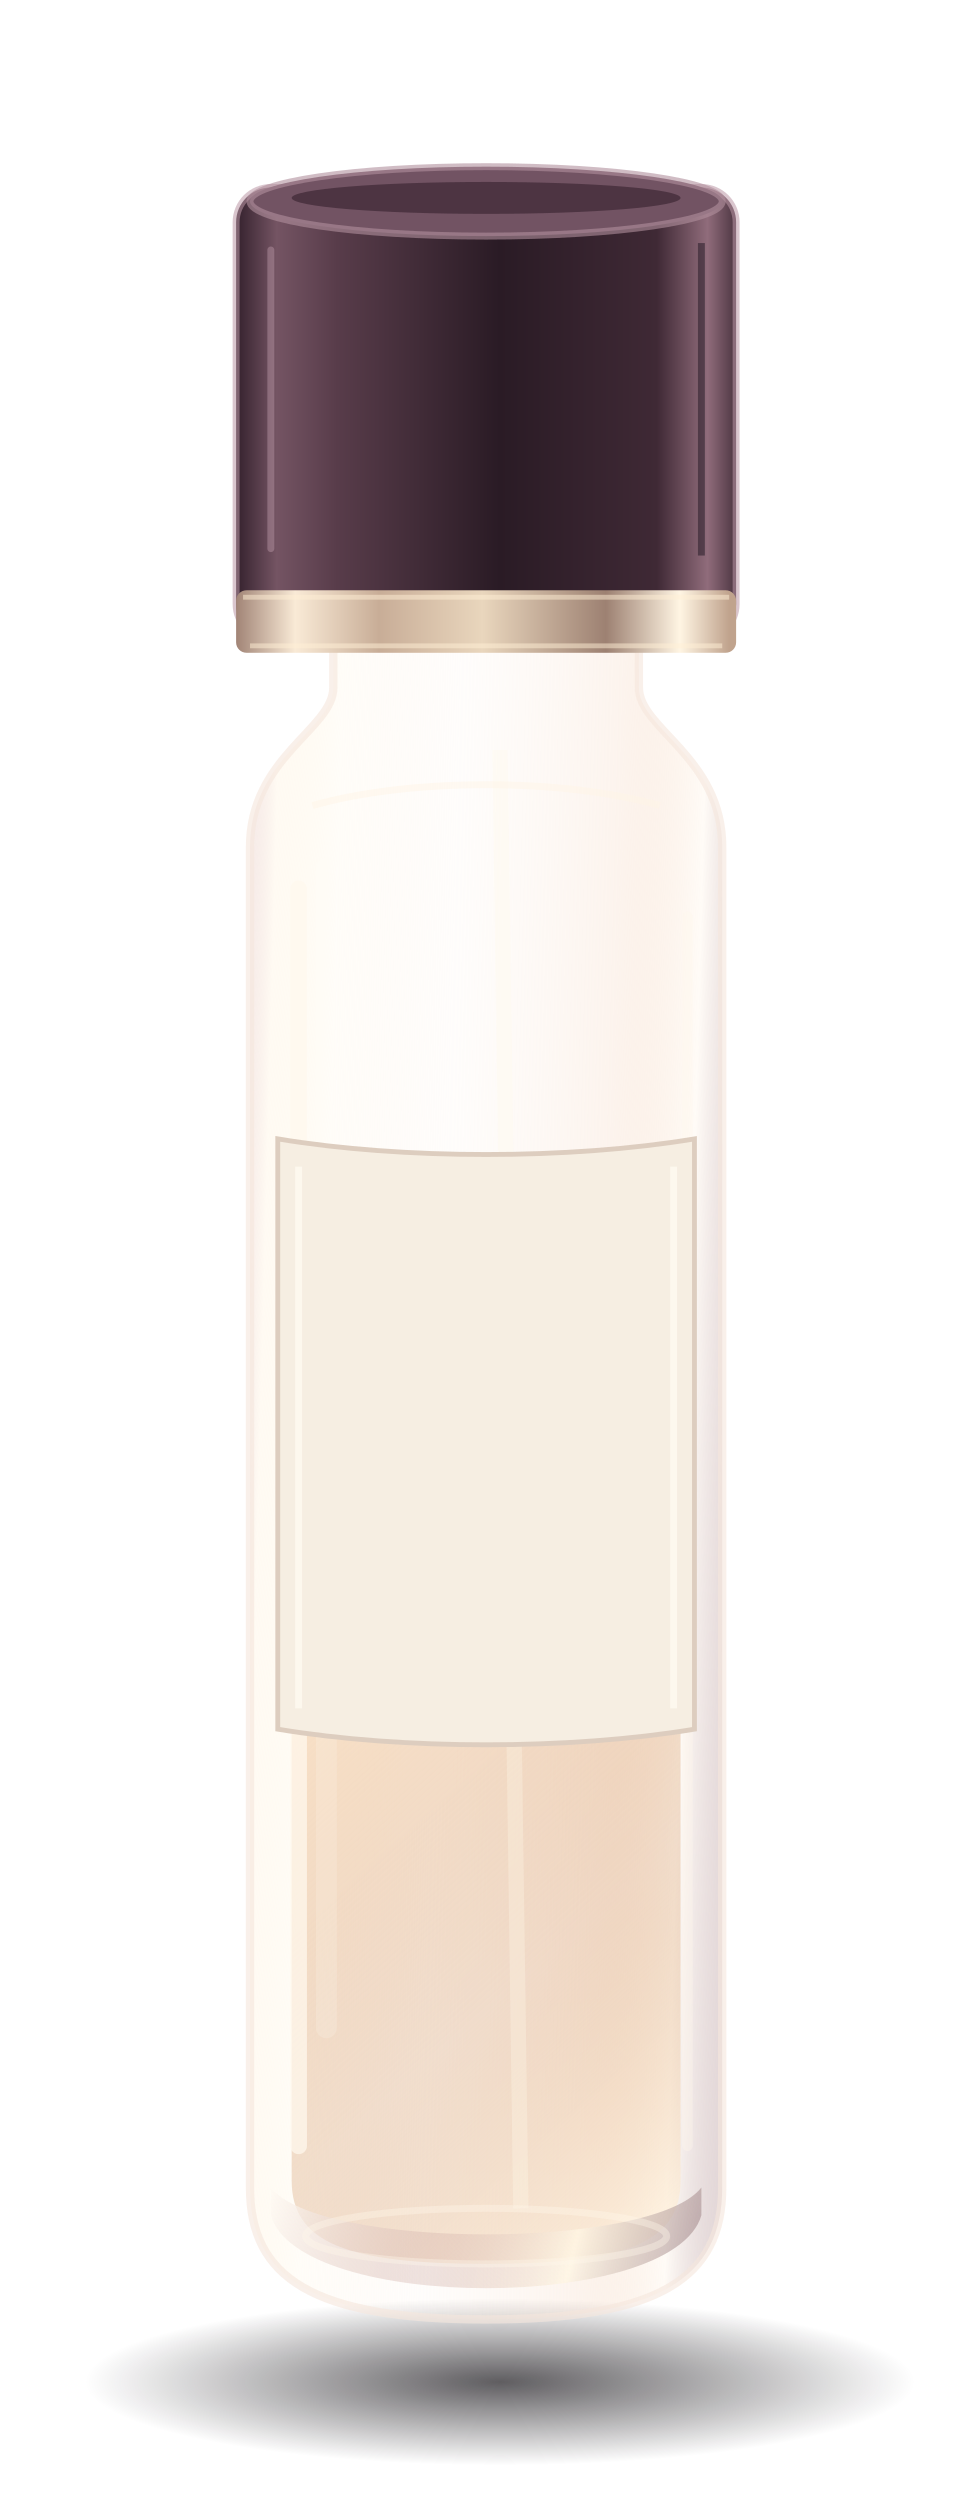
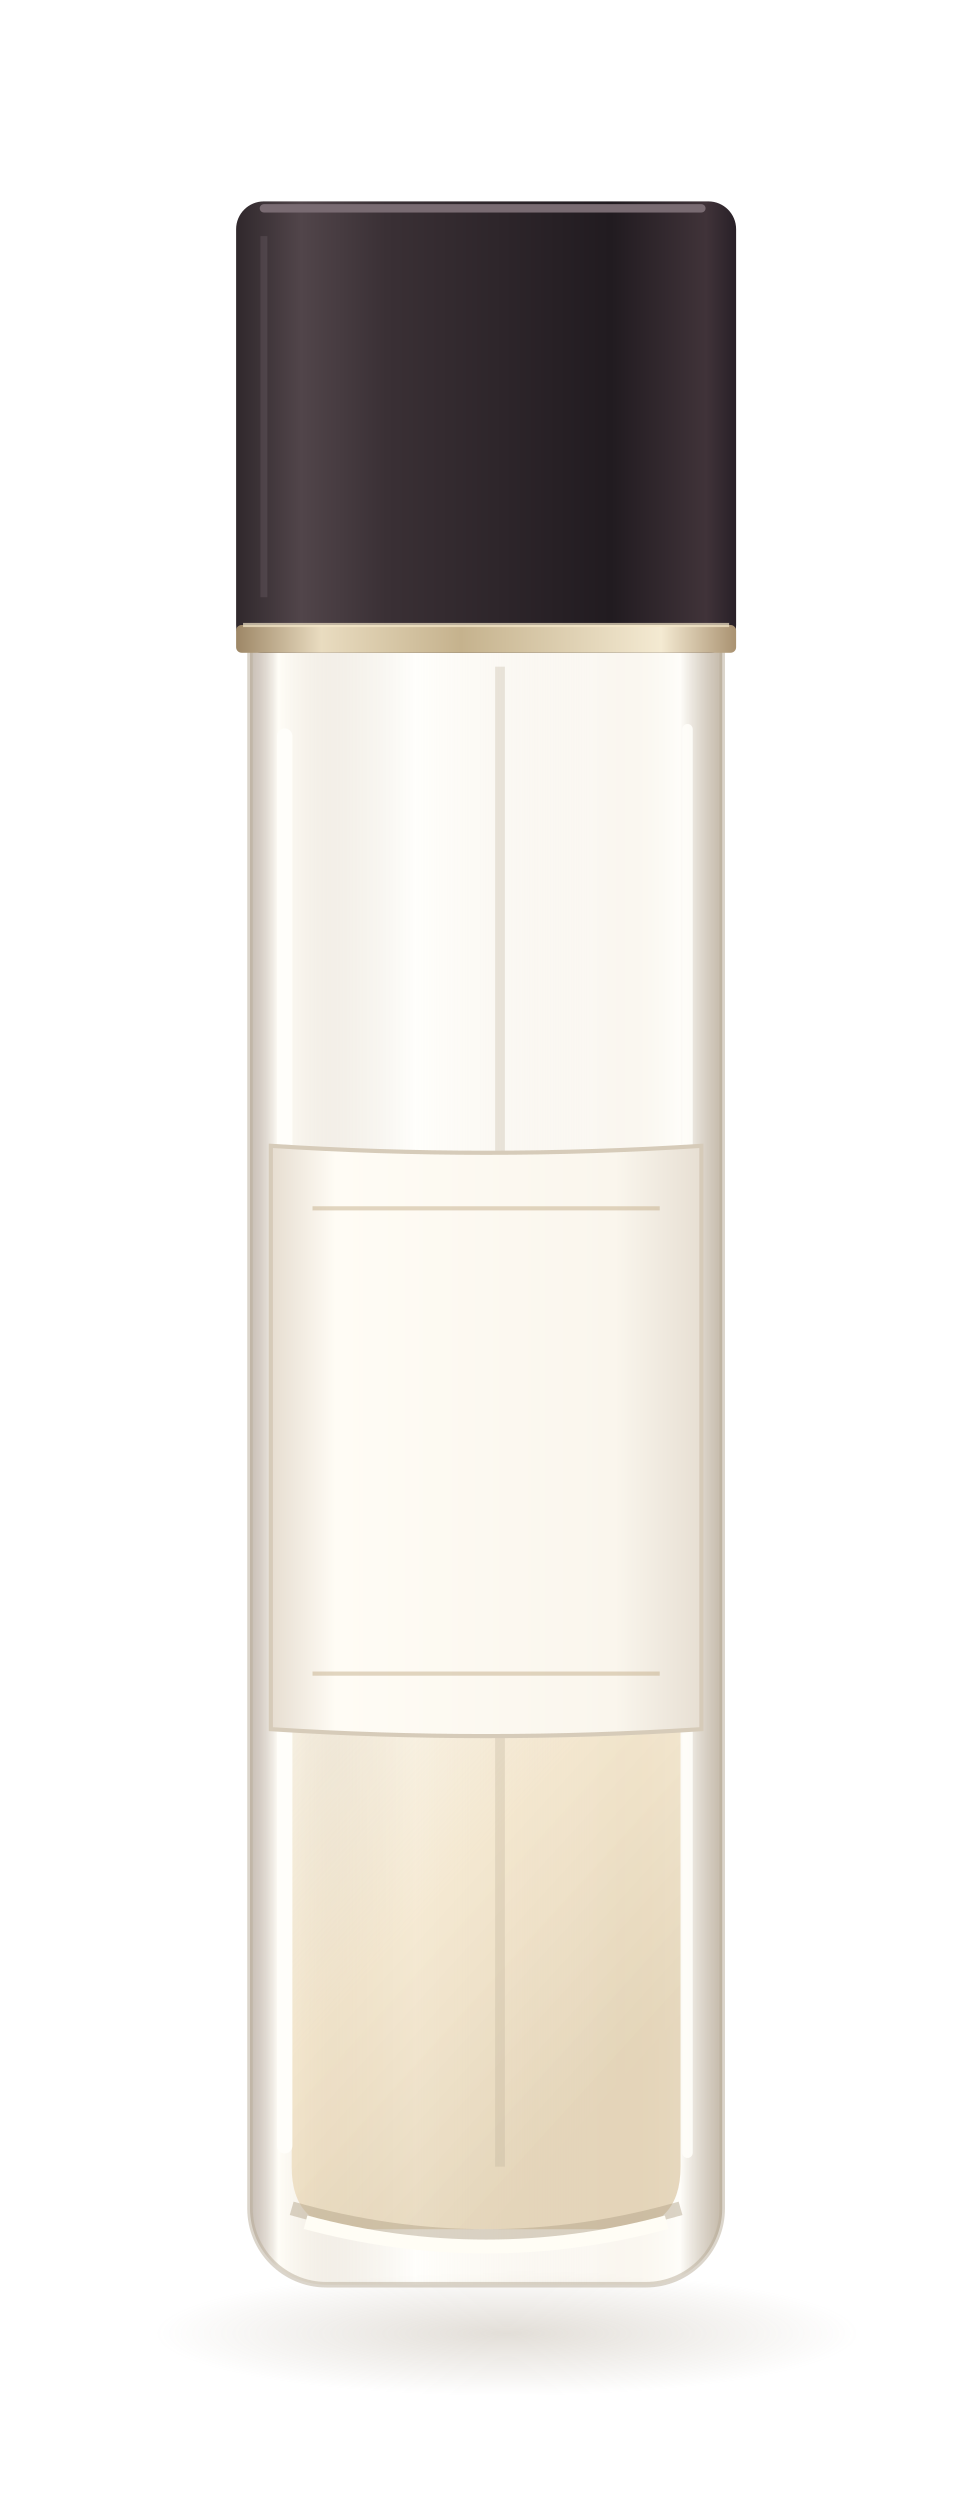
<svg xmlns="http://www.w3.org/2000/svg" width="140" height="360" viewBox="0 0 140 360" fill="none">
  <defs>
-     <linearGradient id="glass" x1="33" y1="175" x2="108" y2="177" gradientUnits="userSpaceOnUse">
-       <stop stop-color="#ead1ce" stop-opacity=".42" />
-       <stop offset=".07" stop-color="#fffaf2" stop-opacity=".95" />
-       <stop offset=".19" stop-color="#fff7e8" stop-opacity=".3" />
-       <stop offset=".42" stop-color="#fae8d9" stop-opacity=".1" />
-       <stop offset=".73" stop-color="#f5d7c1" stop-opacity=".29" />
-       <stop offset=".89" stop-color="#fffaf4" stop-opacity=".76" />
-       <stop offset="1" stop-color="#bea4a7" stop-opacity=".45" />
+     <linearGradient id="glass" x1="36" y1="210" x2="104" y2="210" gradientUnits="userSpaceOnUse">
+       <stop stop-color="#ac9d8f" stop-opacity=".65" />
+       <stop offset=".06" stop-color="#fffdf7" />
+       <stop offset=".18" stop-color="#e7dfd1" stop-opacity=".5" />
+       <stop offset=".35" stop-color="#fffefa" stop-opacity=".72" />
+       <stop offset=".72" stop-color="#f0e7d6" stop-opacity=".3" />
+       <stop offset=".91" stop-color="#fffefa" />
+       <stop offset="1" stop-color="#b6a895" stop-opacity=".8" />
    </linearGradient>
-     <linearGradient id="liquid" x1="37" y1="243" x2="102" y2="316" gradientUnits="userSpaceOnUse">
-       <stop stop-color="#f8d6b2" stop-opacity=".68" />
-       <stop offset=".58" stop-color="#d7a174" stop-opacity=".34" />
-       <stop offset="1" stop-color="#fff0d9" stop-opacity=".68" />
+     <linearGradient id="juice" x1="43" y1="240" x2="98" y2="290" gradientUnits="userSpaceOnUse">
+       <stop stop-color="#e7d4ac" stop-opacity=".18" />
+       <stop offset=".5" stop-color="#ead1a3" stop-opacity=".45" />
+       <stop offset="1" stop-color="#cdb281" stop-opacity=".5" />
    </linearGradient>
-     <linearGradient id="cap" x1="34" y1="32" x2="107" y2="32" gradientUnits="userSpaceOnUse">
-       <stop stop-color="#34212d" />
-       <stop offset=".08" stop-color="#745463" />
-       <stop offset=".2" stop-color="#583c4a" />
-       <stop offset=".52" stop-color="#2a1b25" />
-       <stop offset=".83" stop-color="#3f2935" />
-       <stop offset=".93" stop-color="#906c7b" />
-       <stop offset="1" stop-color="#3c2833" />
+     <linearGradient id="lid" x1="34" y1="50" x2="106" y2="50" gradientUnits="userSpaceOnUse">
+       <stop stop-color="#30282c" />
+       <stop offset=".13" stop-color="#51454a" />
+       <stop offset=".3" stop-color="#3a3035" />
+       <stop offset=".75" stop-color="#211b20" />
+       <stop offset=".94" stop-color="#403339" />
+       <stop offset="1" stop-color="#282027" />
    </linearGradient>
-     <linearGradient id="metal" x1="34" y1="87" x2="105" y2="87" gradientUnits="userSpaceOnUse">
-       <stop stop-color="#a18476" />
-       <stop offset=".12" stop-color="#f9ead6" />
-       <stop offset=".29" stop-color="#c8ad97" />
-       <stop offset=".5" stop-color="#e9d6bd" />
-       <stop offset=".75" stop-color="#9d8172" />
-       <stop offset=".9" stop-color="#fff5e3" />
-       <stop offset="1" stop-color="#c0a38d" />
+     <linearGradient id="gold" x1="34" y1="89" x2="106" y2="89" gradientUnits="userSpaceOnUse">
+       <stop stop-color="#9d8766" />
+       <stop offset=".17" stop-color="#e9dcc0" />
+       <stop offset=".45" stop-color="#c5b28d" />
+       <stop offset=".85" stop-color="#f4ead2" />
+       <stop offset="1" stop-color="#a99271" />
    </linearGradient>
-     <linearGradient id="base" x1="39" y1="315" x2="99" y2="330" gradientUnits="userSpaceOnUse">
-       <stop stop-color="#fffbf4" stop-opacity=".85" />
-       <stop offset=".4" stop-color="#d2b0a9" stop-opacity=".35" />
-       <stop offset=".72" stop-color="#fff6e4" stop-opacity=".78" />
-       <stop offset="1" stop-color="#a48a8d" stop-opacity=".6" />
+     <linearGradient id="paper" x1="39" y1="200" x2="101" y2="200" gradientUnits="userSpaceOnUse">
+       <stop stop-color="#e6ddd0" />
+       <stop offset=".15" stop-color="#fffcf5" />
+       <stop offset=".8" stop-color="#faf6ed" />
+       <stop offset="1" stop-color="#e7dfd3" />
    </linearGradient>
    <radialGradient id="shadow">
-       <stop stop-color="#09060b" stop-opacity=".65" />
-       <stop offset="1" stop-color="#09060b" stop-opacity="0" />
+       <stop stop-color="#88765c" stop-opacity=".24" />
+       <stop offset="1" stop-color="#88765c" stop-opacity="0" />
    </radialGradient>
  </defs>
-   <ellipse cx="72" cy="343" rx="60" ry="12" fill="url(#shadow)" />
-   <path d="M48 85H92V99C92 105 104 109 104 122V315C104 328 95 334 70 334C45 334 36 328 36 315V122C36 109 48 105 48 99V85Z" fill="url(#glass)" stroke="#f5e7dd" stroke-opacity=".62" stroke-width="1.2" />
-   <path d="M42 244C59 248 81 248 98 244V314C98 323 90 326 70 326C50 326 42 323 42 314V244Z" fill="url(#liquid)" />
-   <ellipse cx="70" cy="244" rx="28" ry="3.2" fill="#f9d6b4" fill-opacity=".32" stroke="#f8e5cf" stroke-opacity=".3" />
-   <path d="M72 108L75 318" stroke="#fff7e8" stroke-opacity=".32" stroke-width="2.2" />
-   <path d="M43 128V309" stroke="#fff9ee" stroke-opacity=".74" stroke-width="2.4" stroke-linecap="round" />
-   <path d="M47 125V292" stroke="#fffef5" stroke-opacity=".16" stroke-width="3" stroke-linecap="round" />
-   <path d="M99 132V309" stroke="#fff8ed" stroke-opacity=".36" stroke-width="1.5" stroke-linecap="round" />
-   <path d="M39 315C46 324 94 324 101 315V319C97 333 43 333 39 319V315Z" fill="url(#base)" />
-   <ellipse cx="70" cy="322" rx="26" ry="4" stroke="#fff7eb" stroke-opacity=".38" />
-   <rect x="34" y="27" width="72" height="65" rx="5" fill="url(#cap)" stroke="#bc97a5" stroke-opacity=".55" />
-   <ellipse cx="70" cy="29" rx="34" ry="5" fill="#725363" stroke="#b0909d" stroke-opacity=".6" />
-   <ellipse cx="70" cy="28.5" rx="28" ry="2.3" fill="#4d3442" />
-   <path d="M39 36V79" stroke="#d9b4c2" stroke-opacity=".33" stroke-linecap="round" />
-   <path d="M101 35V80" stroke="#1e1420" stroke-opacity=".5" />
-   <rect x="34" y="85" width="72" height="9" rx="1.5" fill="url(#metal)" />
-   <path d="M35 86H105M36 93H104" stroke="#fff0d6" stroke-opacity=".5" stroke-width=".7" />
-   <path d="M45 116C59 112 81 112 95 116" stroke="#fff3e5" stroke-opacity=".46" />
-   <path d="M40 164C58 167 82 167 100 164V249C82 252 58 252 40 249V164Z" fill="#f6eee2" />
-   <path d="M40 164C58 167 82 167 100 164V249C82 252 58 252 40 249V164Z" stroke="#ddcdbf" stroke-width=".7" />
-   <path d="M43 168V246M97 168V246" stroke="#fffaf1" stroke-opacity=".8" />
+   <ellipse cx="73" cy="336" rx="51" ry="9" fill="url(#shadow)" />
+   <rect x="36" y="83" width="68" height="246" rx="11" fill="url(#glass)" stroke="#b9ac98" stroke-opacity=".5" stroke-width=".8" />
+   <path d="M42 241Q70 244 98 241V312Q98 321 89 321H51Q42 321 42 312Z" fill="url(#juice)" />
+   <path d="M72 96V312" stroke="#baad96" stroke-opacity=".3" stroke-width="1.4" />
+   <path d="M41 106V309" stroke="#fffefa" stroke-width="2.2" stroke-linecap="round" />
+   <path d="M99 105V310" stroke="#fffefa" stroke-opacity=".9" stroke-width="1.5" stroke-linecap="round" />
+   <path d="M42 318Q70 326 98 318" stroke="#b1a086" stroke-opacity=".45" stroke-width="2" />
+   <path d="M44 320Q70 327 96 320" stroke="#fffdf5" stroke-width="2" />
+   <rect x="34" y="29" width="72" height="65" rx="4" fill="url(#lid)" />
+   <path d="M38 30H101" stroke="#796b72" stroke-width="1.2" stroke-linecap="round" />
+   <path d="M38 34V86" stroke="#b7a0ac" stroke-opacity=".14" />
+   <rect x="34" y="90" width="72" height="4" rx=".8" fill="url(#gold)" />
+   <path d="M35 90H105" stroke="#f5e9cb" stroke-opacity=".7" stroke-width=".6" />
+   <path d="M39 165Q70 167 101 165V249Q70 251 39 249Z" fill="url(#paper)" stroke="#d6cbb9" stroke-width=".6" />
+   <path d="M45 174H95M45 241H95" stroke="#c5af8a" stroke-opacity=".5" stroke-width=".6" />
</svg>
